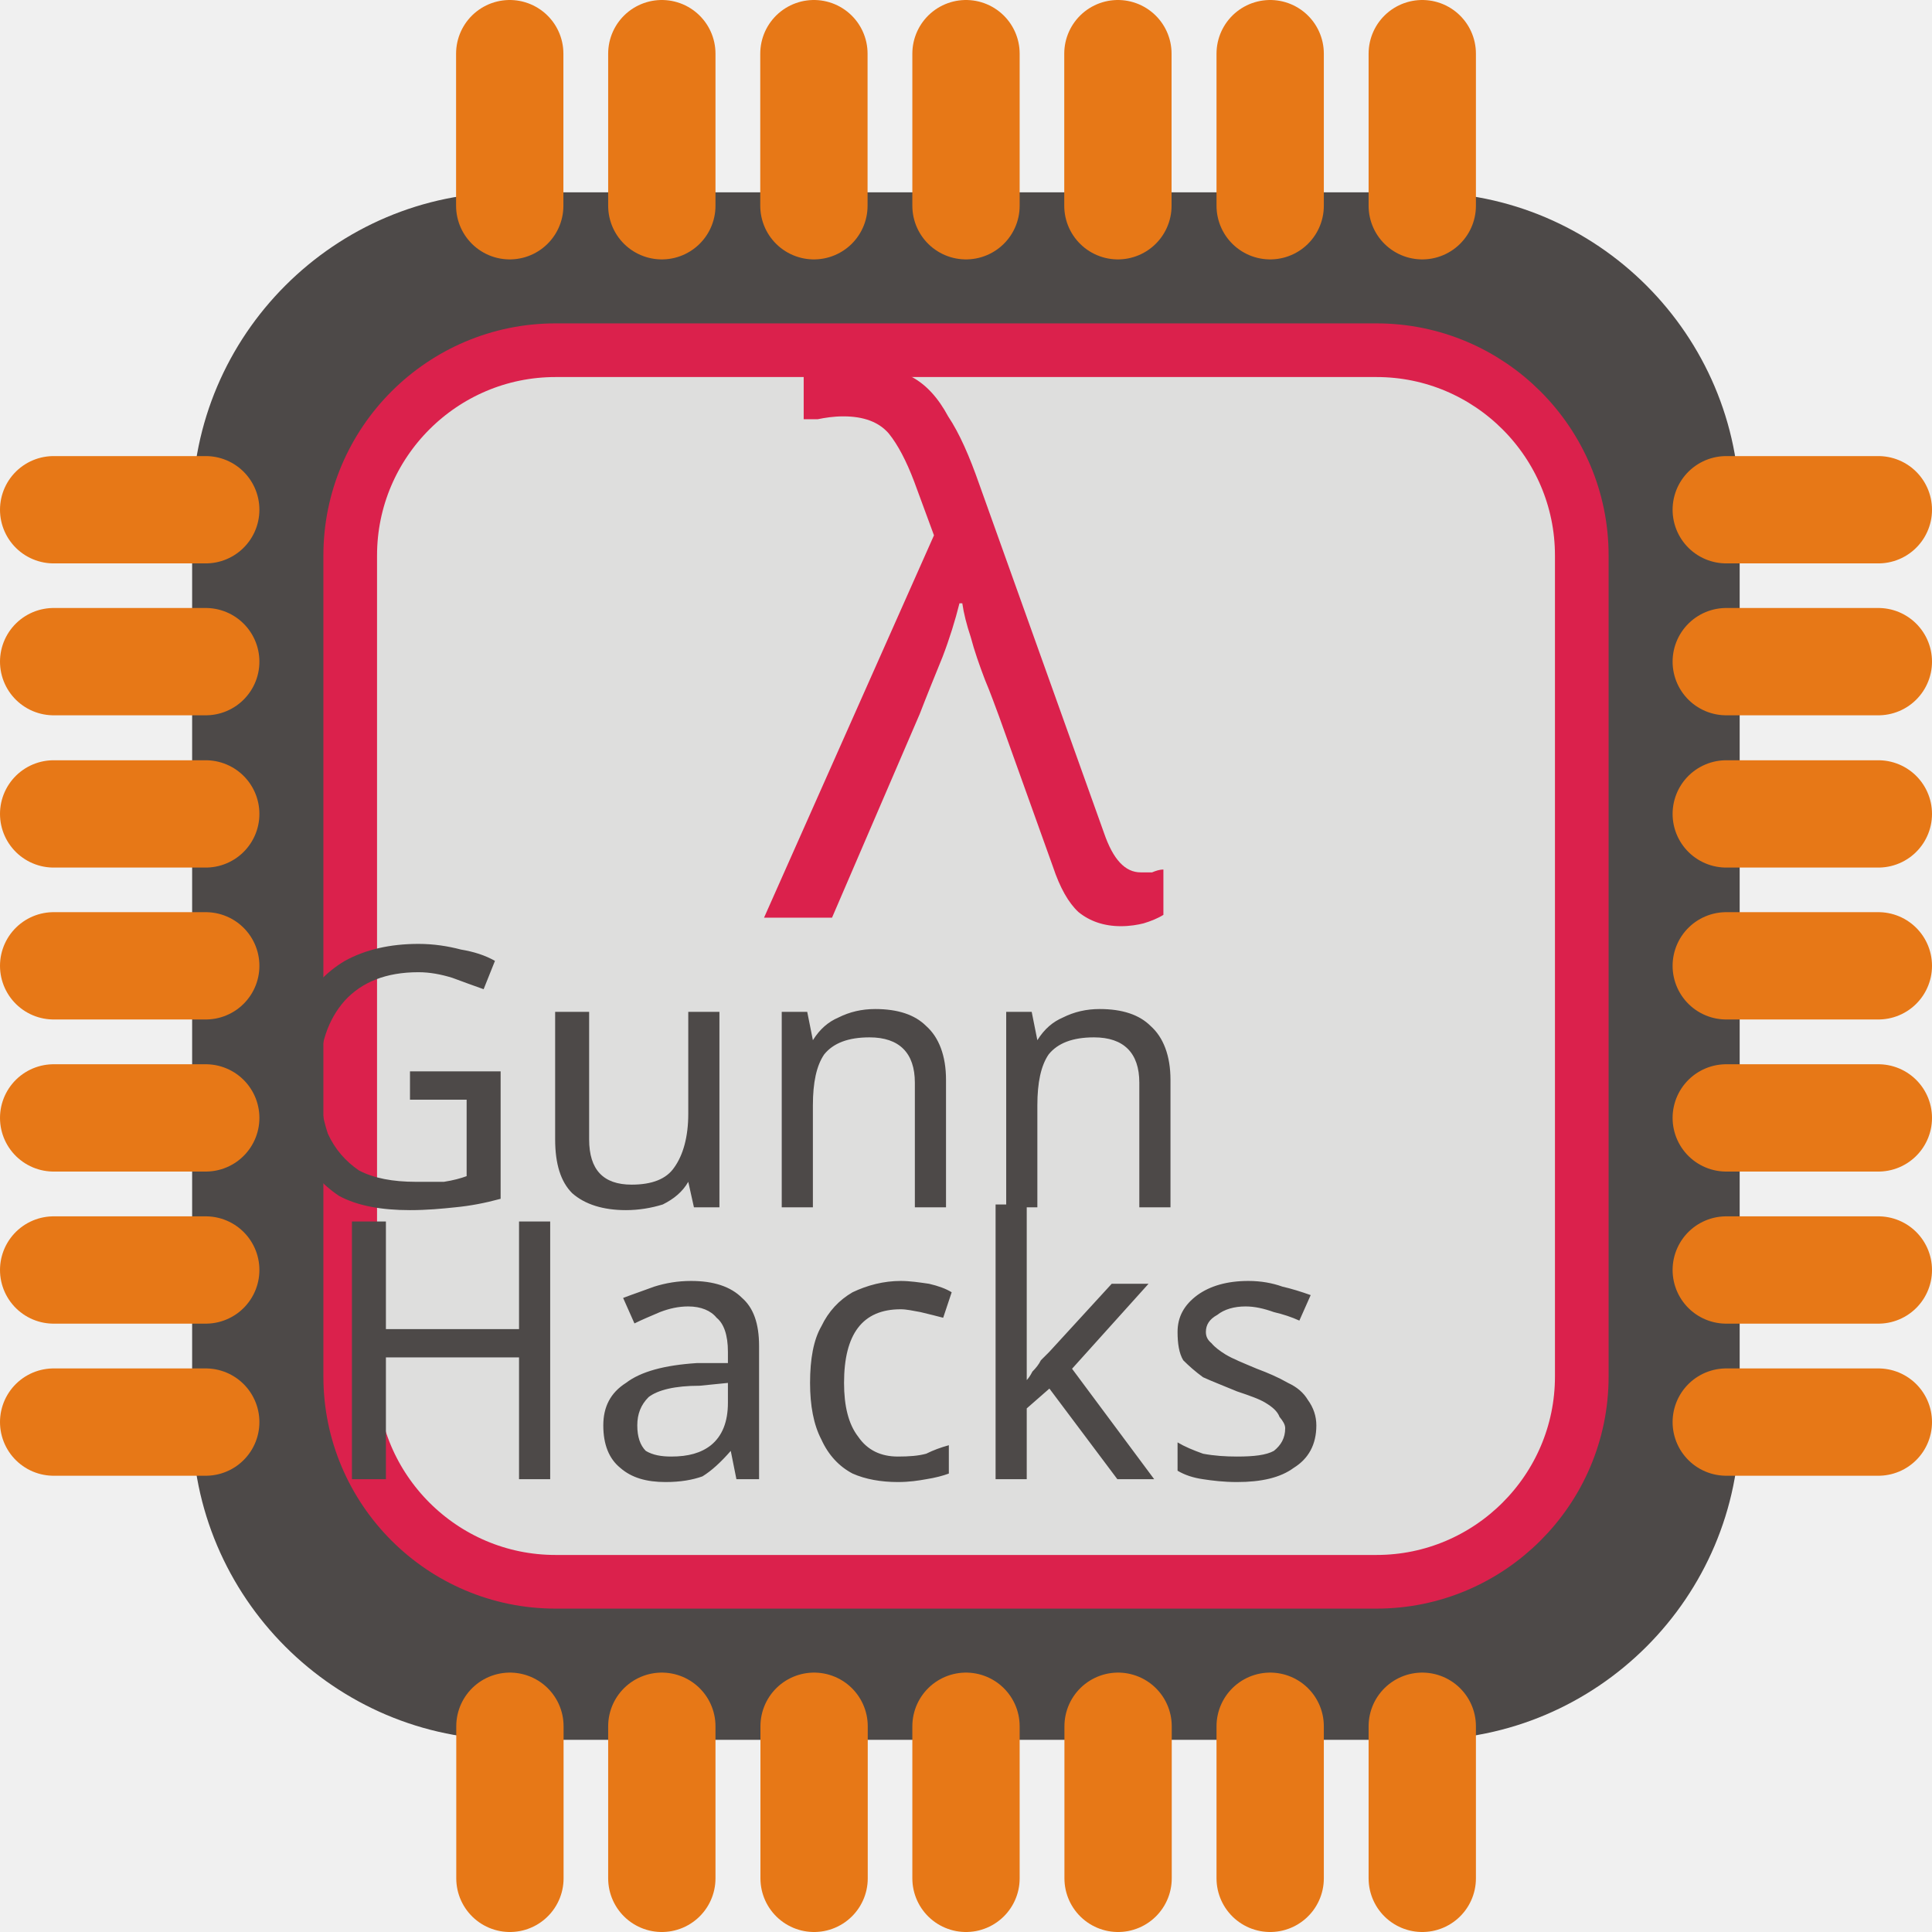
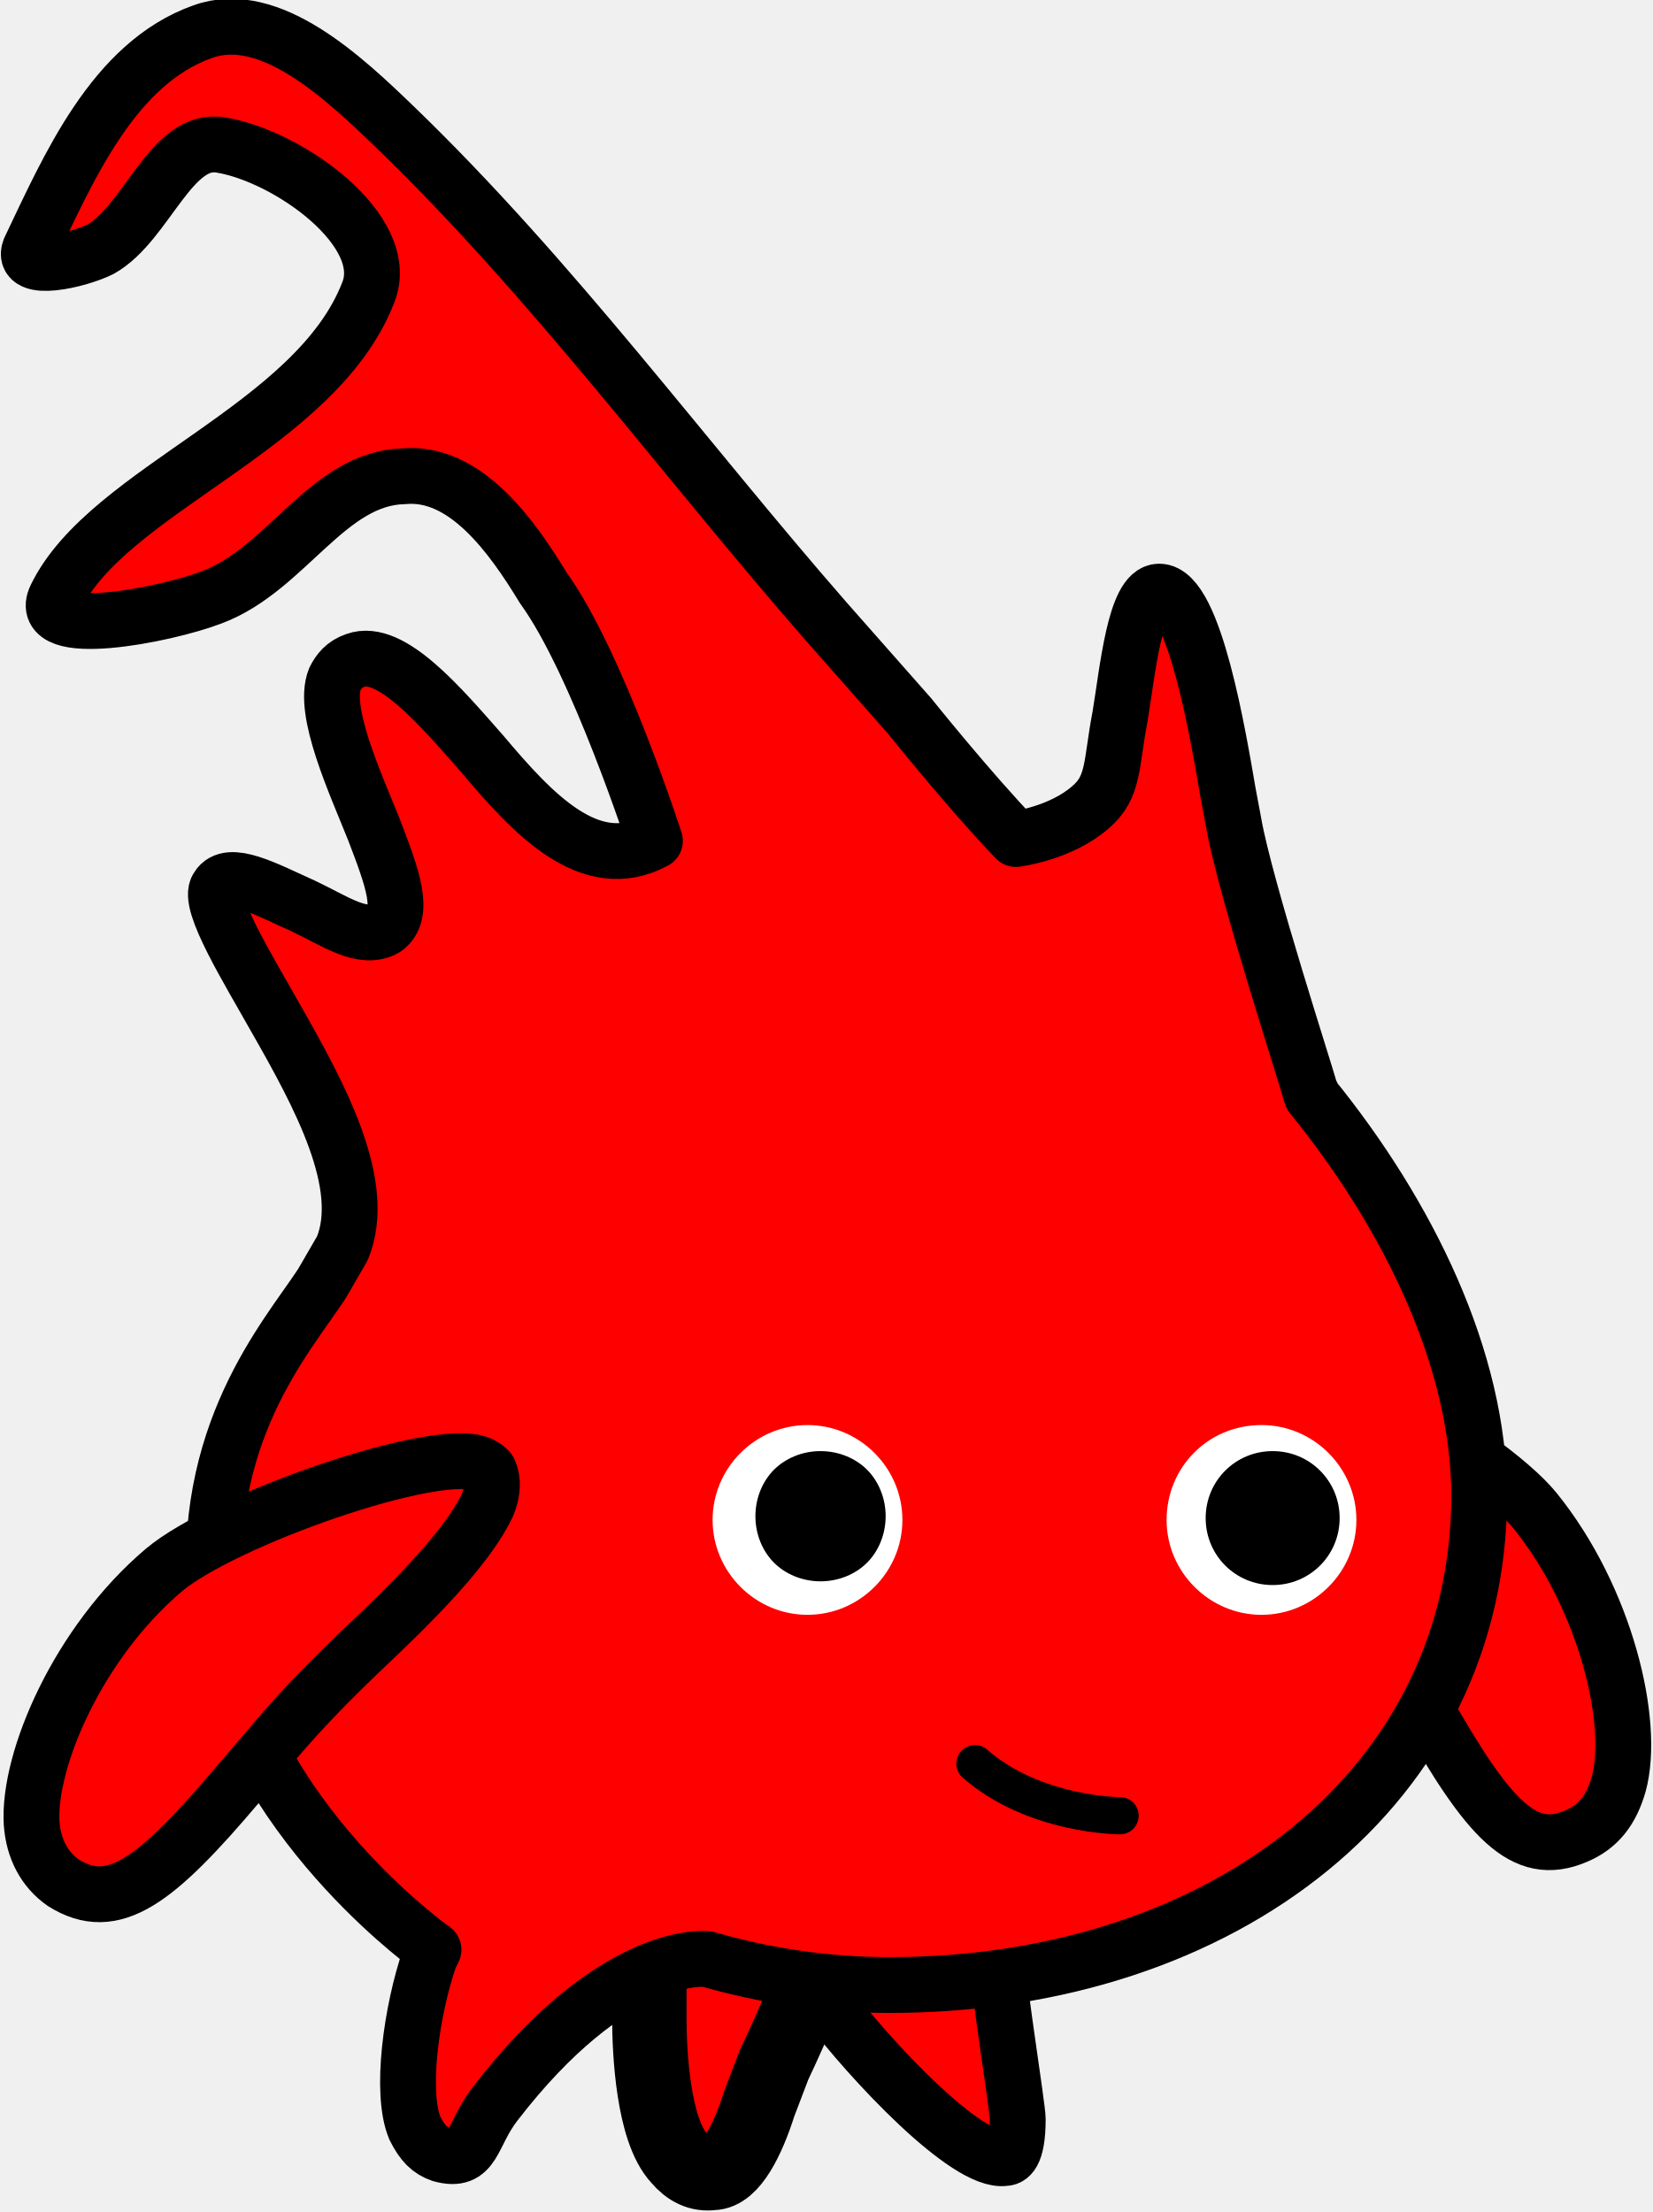
- <svg xmlns="http://www.w3.org/2000/svg" xml:space="preserve" width="25.411mm" height="25.411mm" style="shape-rendering:geometricPrecision; text-rendering:geometricPrecision; image-rendering:optimizeQuality; fill-rule:evenodd; clip-rule:evenodd" viewBox="0 0 10.658 10.658">
-   <defs>
-     <style type="text/css">
-       
-         .str0 {stroke:#4D4948;stroke-width:0.148}
-         .str2 {stroke:#DB214C;stroke-width:0.296}
-         .str3 {stroke:#DB214C;stroke-width:0.296;stroke-linecap:round}
-         .str1 {stroke:#E77817;stroke-width:0.592;stroke-linecap:round}
-         .fil2 {fill:none}
-         .fil1 {fill:#4D4948}
-         .fil5 {fill:#DB214C}
-         .fil3 {fill:#DEDEDD}
-         .fil4 {fill:#DB214C;fill-rule:nonzero}
-         .fil0 {fill:black;fill-rule:nonzero}
-       
-     </style>
-   </defs>
-   <symbol id="Im1-1-0" viewBox="-4.017 -127.298 8.665 4.209">
-     <path class="fil0" d="M1.281 -125.324l0 0.028c-0.086,-0.057 -0.153,-0.141 -0.202,-0.252 -0.048,-0.111 -0.072,-0.232 -0.072,-0.364 0,-0.137 0.025,-0.262 0.076,-0.374 0.051,-0.113 0.117,-0.193 0.198,-0.242l0 0.028c-0.041,0.03 -0.074,0.071 -0.1,0.123 -0.026,0.052 -0.046,0.118 -0.058,0.198 -0.013,0.08 -0.019,0.164 -0.019,0.25 0,0.098 0.006,0.187 0.018,0.266 0.012,0.079 0.03,0.145 0.055,0.197 0.025,0.052 0.06,0.099 0.106,0.141zm3.094 -1.175l0 -0.028c0.086,0.057 0.154,0.141 0.202,0.251 0.048,0.111 0.072,0.232 0.072,0.364 0,0.137 -0.025,0.262 -0.076,0.375 -0.051,0.113 -0.117,0.193 -0.198,0.242l0 -0.028c0.041,-0.03 0.075,-0.071 0.101,-0.123 0.026,-0.052 0.046,-0.118 0.058,-0.198 0.013,-0.08 0.019,-0.163 0.019,-0.25 0,-0.098 -0.006,-0.187 -0.018,-0.266 -0.012,-0.079 -0.03,-0.145 -0.055,-0.197 -0.025,-0.052 -0.06,-0.099 -0.106,-0.141z" />
-     <path class="fil0" d="M-3.943 -124.38l0 -1.663 1.329 0 0 1.663 -1.329 0zm0.042 -0.042l1.246 0 0 -1.579 -1.246 0 0 1.579z" />
-     <polygon class="fil0" points="-3.117,-126.89 -2.587,-126.89 -2.587,-126.84 -3.117,-126.84 " />
-     <path class="fil0" d="M-3.366 -123.485l0.53 0 0 0.049 -0.53 0 0 -0.049zm0 0.188l0.53 0 0 0.05 -0.53 0 0 -0.05z" />
-     <polygon class="fil0" points="-1.022,-125.878 -0.492,-125.878 -0.492,-125.828 -1.022,-125.828 " />
-     <path class="fil0" d="M-2.5 -127.217l0.167 -0.081 0.017 0 0 0.578c0,0.038 0.002,0.062 0.005,0.072 0.003,0.009 0.01,0.017 0.02,0.022 0.01,0.005 0.031,0.008 0.062,0.009l0 0.019 -0.258 0 0 -0.019c0.032,-0.001 0.053,-0.003 0.063,-0.008 0.009,-0.005 0.016,-0.011 0.02,-0.02 0.004,-0.008 0.006,-0.033 0.006,-0.074l0 -0.37c0,-0.05 -0.002,-0.082 -0.005,-0.096 -0.002,-0.011 -0.007,-0.019 -0.013,-0.024 -0.006,-0.005 -0.014,-0.008 -0.022,-0.008 -0.012,0 -0.03,0.005 -0.052,0.016l-0.008 -0.016z" />
-     <path class="fil0" d="M-2.743 -123.44c0,-0.078 0.012,-0.145 0.035,-0.202 0.024,-0.056 0.055,-0.098 0.094,-0.126 0.03,-0.022 0.062,-0.033 0.094,-0.033 0.052,0 0.1,0.027 0.141,0.08 0.052,0.066 0.078,0.156 0.078,0.27 0,0.079 -0.011,0.147 -0.034,0.202 -0.023,0.056 -0.052,0.096 -0.088,0.121 -0.035,0.025 -0.07,0.038 -0.103,0.038 -0.065,0 -0.12,-0.038 -0.163,-0.116 -0.037,-0.065 -0.055,-0.143 -0.055,-0.235zm0.099 0.013c0,0.094 0.012,0.171 0.035,0.231 0.019,0.05 0.048,0.075 0.086,0.075 0.018,0 0.037,-0.008 0.056,-0.024 0.02,-0.016 0.034,-0.044 0.044,-0.082 0.016,-0.058 0.023,-0.14 0.023,-0.245 0,-0.078 -0.008,-0.143 -0.024,-0.196 -0.012,-0.039 -0.028,-0.066 -0.047,-0.082 -0.014,-0.011 -0.03,-0.017 -0.05,-0.017 -0.023,0 -0.043,0.01 -0.061,0.031 -0.024,0.028 -0.041,0.072 -0.049,0.132 -0.009,0.06 -0.013,0.119 -0.013,0.177z" />
-     <polygon class="fil0" points="2.356,-126.305 2.108,-125.573 2.068,-125.573 2.316,-126.305 " />
-     <path class="fil0" d="M-3.692 -127.284l0.211 0.537 0.115 -0.401c0.009,-0.033 0.014,-0.058 0.014,-0.077 0,-0.012 -0.004,-0.022 -0.013,-0.029 -0.009,-0.007 -0.025,-0.01 -0.049,-0.01 -0.004,0 -0.008,-0 -0.013,-0.001l0.005 -0.019 0.22 0 -0.006 0.019c-0.023,-0 -0.04,0.002 -0.051,0.007 -0.016,0.007 -0.028,0.016 -0.035,0.027 -0.011,0.016 -0.022,0.043 -0.033,0.083l-0.161 0.565 -0.018 0 -0.228 -0.578 -0.122 0.427c-0.009,0.032 -0.014,0.057 -0.014,0.074 0,0.013 0.004,0.023 0.012,0.029 0.008,0.007 0.028,0.011 0.059,0.013l-0.005 0.019 -0.215 0 0.007 -0.019c0.027,-0.001 0.045,-0.003 0.054,-0.007 0.014,-0.006 0.024,-0.014 0.031,-0.024 0.01,-0.015 0.021,-0.043 0.033,-0.086l0.136 -0.476c-0.013,-0.02 -0.027,-0.034 -0.042,-0.042 -0.015,-0.007 -0.038,-0.012 -0.07,-0.013l0.006 -0.019 0.171 0z" />
-     <path class="fil0" d="M-3.742 -123.559l-0.067 0.23c0.063,-0.094 0.111,-0.156 0.145,-0.186 0.033,-0.029 0.066,-0.044 0.097,-0.044 0.017,0 0.031,0.005 0.042,0.017 0.011,0.011 0.016,0.026 0.016,0.043 0,0.02 -0.005,0.047 -0.015,0.081l-0.061 0.213c-0.007,0.025 -0.011,0.04 -0.011,0.045 0,0.005 0.001,0.009 0.004,0.012 0.003,0.003 0.006,0.005 0.009,0.005 0.004,0 0.009,-0.002 0.015,-0.007 0.018,-0.014 0.037,-0.036 0.059,-0.065l0.016 0.009c-0.031,0.045 -0.061,0.077 -0.089,0.096 -0.02,0.013 -0.037,0.02 -0.052,0.02 -0.013,0 -0.022,-0.004 -0.03,-0.011 -0.007,-0.008 -0.011,-0.018 -0.011,-0.03 0,-0.016 0.006,-0.044 0.017,-0.083l0.059 -0.203c0.007,-0.025 0.011,-0.045 0.011,-0.059 0,-0.007 -0.002,-0.012 -0.007,-0.016 -0.004,-0.004 -0.01,-0.006 -0.016,-0.006 -0.009,0 -0.021,0.004 -0.034,0.012 -0.025,0.015 -0.051,0.04 -0.078,0.075 -0.027,0.035 -0.055,0.079 -0.085,0.134 -0.016,0.029 -0.029,0.06 -0.04,0.094l-0.025 0.083 -0.076 0 0.092 -0.316c0.011,-0.038 0.016,-0.061 0.016,-0.069 0,-0.007 -0.003,-0.014 -0.009,-0.02 -0.006,-0.005 -0.013,-0.008 -0.022,-0.008 -0.004,0 -0.011,0.001 -0.021,0.002l-0.019 0.003 -0.003 -0.018 0.175 -0.031z" />
-     <path class="fil0" d="M2.895 -126.272l0.211 0.537 0.115 -0.401c0.009,-0.033 0.014,-0.058 0.014,-0.077 0,-0.012 -0.004,-0.022 -0.013,-0.029 -0.009,-0.007 -0.025,-0.01 -0.049,-0.01 -0.004,0 -0.008,-0 -0.013,-0.001l0.005 -0.019 0.22 0 -0.006 0.019c-0.023,-0 -0.04,0.002 -0.051,0.007 -0.016,0.007 -0.028,0.016 -0.035,0.027 -0.011,0.016 -0.022,0.043 -0.033,0.083l-0.161 0.565 -0.018 0 -0.228 -0.578 -0.122 0.427c-0.009,0.032 -0.014,0.057 -0.014,0.074 0,0.013 0.004,0.023 0.012,0.029 0.008,0.007 0.028,0.011 0.059,0.013l-0.005 0.019 -0.215 0 0.007 -0.019c0.027,-0.001 0.045,-0.003 0.054,-0.007 0.014,-0.006 0.024,-0.014 0.031,-0.024 0.01,-0.015 0.021,-0.043 0.033,-0.086l0.136 -0.476c-0.013,-0.02 -0.027,-0.034 -0.042,-0.042 -0.015,-0.007 -0.038,-0.012 -0.07,-0.013l0.006 -0.019 0.171 0zm-1.313 0.228l-0.067 0.23c0.063,-0.094 0.111,-0.156 0.145,-0.186 0.033,-0.029 0.066,-0.044 0.097,-0.044 0.017,0 0.031,0.005 0.042,0.017 0.011,0.011 0.016,0.026 0.016,0.043 0,0.02 -0.005,0.047 -0.015,0.081l-0.061 0.213c-0.007,0.025 -0.011,0.04 -0.011,0.045 0,0.005 0.001,0.009 0.004,0.012 0.003,0.003 0.006,0.005 0.009,0.005 0.004,0 0.009,-0.002 0.015,-0.007 0.018,-0.014 0.037,-0.036 0.059,-0.065l0.016 0.009c-0.031,0.045 -0.061,0.077 -0.089,0.096 -0.02,0.013 -0.037,0.02 -0.052,0.02 -0.013,0 -0.022,-0.004 -0.03,-0.011 -0.007,-0.008 -0.011,-0.018 -0.011,-0.03 0,-0.016 0.006,-0.044 0.017,-0.083l0.059 -0.203c0.007,-0.025 0.011,-0.045 0.011,-0.059 0,-0.007 -0.002,-0.012 -0.007,-0.016 -0.004,-0.004 -0.01,-0.006 -0.016,-0.006 -0.009,0 -0.021,0.004 -0.034,0.012 -0.025,0.015 -0.051,0.04 -0.078,0.075 -0.027,0.035 -0.055,0.079 -0.085,0.134 -0.016,0.029 -0.029,0.06 -0.04,0.094l-0.025 0.083 -0.076 0 0.092 -0.316c0.011,-0.038 0.016,-0.061 0.016,-0.069 0,-0.007 -0.003,-0.014 -0.009,-0.02 -0.006,-0.005 -0.013,-0.008 -0.022,-0.008 -0.004,0 -0.011,0.001 -0.021,0.002l-0.019 0.003 -0.003 -0.018 0.175 -0.031zm-1.28 -0.201c0.014,0 0.026,0.005 0.036,0.015 0.01,0.01 0.015,0.022 0.015,0.036 0,0.014 -0.005,0.026 -0.015,0.036 -0.01,0.01 -0.022,0.015 -0.035,0.015 -0.014,0 -0.026,-0.005 -0.036,-0.015 -0.01,-0.01 -0.015,-0.022 -0.015,-0.036 0,-0.014 0.005,-0.026 0.015,-0.036 0.01,-0.01 0.022,-0.015 0.036,-0.015zm0.007 0.201l-0.1 0.354c-0.007,0.024 -0.01,0.038 -0.01,0.043 0,0.006 0.002,0.01 0.005,0.013 0.003,0.003 0.007,0.005 0.011,0.005 0.005,0 0.011,-0.003 0.018,-0.008 0.019,-0.015 0.039,-0.037 0.058,-0.065l0.018 0.012c-0.023,0.035 -0.05,0.064 -0.081,0.088 -0.023,0.018 -0.045,0.027 -0.066,0.027 -0.014,0 -0.025,-0.004 -0.034,-0.012 -0.009,-0.008 -0.013,-0.019 -0.013,-0.031 0,-0.012 0.004,-0.033 0.013,-0.062l0.066 -0.226c0.011,-0.037 0.016,-0.06 0.016,-0.07 0,-0.007 -0.003,-0.013 -0.008,-0.018 -0.005,-0.005 -0.012,-0.007 -0.021,-0.007 -0.007,0 -0.023,0.002 -0.046,0.005l0 -0.02 0.174 -0.028zm0.345 -0.261l-0.143 0.497 0.058 -0.049c0.063,-0.053 0.104,-0.093 0.123,-0.118 0.006,-0.008 0.009,-0.015 0.009,-0.019 0,-0.003 -0.001,-0.006 -0.003,-0.009 -0.002,-0.003 -0.006,-0.005 -0.012,-0.007 -0.006,-0.002 -0.016,-0.003 -0.031,-0.003l-0.018 0 0.005 -0.019 0.221 0 -0.005 0.019c-0.025,0.001 -0.047,0.005 -0.065,0.012 -0.018,0.007 -0.036,0.016 -0.053,0.029 -0.034,0.025 -0.056,0.043 -0.067,0.052l-0.043 0.038c0.007,0.024 0.017,0.058 0.027,0.102 0.018,0.072 0.03,0.115 0.037,0.128 0.007,0.013 0.013,0.02 0.02,0.02 0.006,0 0.012,-0.003 0.02,-0.009 0.017,-0.013 0.036,-0.033 0.056,-0.061l0.018 0.013c-0.037,0.046 -0.065,0.077 -0.084,0.091 -0.019,0.015 -0.037,0.022 -0.053,0.022 -0.014,0 -0.025,-0.006 -0.033,-0.017 -0.013,-0.02 -0.036,-0.098 -0.067,-0.235l-0.069 0.06 -0.052 0.179 -0.079 0 0.167 -0.576 0.014 -0.049c0.002,-0.008 0.003,-0.016 0.003,-0.022 0,-0.008 -0.003,-0.015 -0.009,-0.02 -0.006,-0.005 -0.015,-0.008 -0.027,-0.008 -0.008,0 -0.02,0.002 -0.037,0.005l0 -0.018 0.175 -0.03z" />
-     <path class="fil0" d="M-1.753 -125.115c-0.004,0.029 -0.006,0.053 -0.006,0.072 0,0.051 0.018,0.095 0.055,0.131 0.036,0.036 0.08,0.054 0.132,0.054 0.042,0 0.082,-0.009 0.12,-0.026 0.038,-0.017 0.095,-0.055 0.171,-0.113l0.018 0.025c-0.137,0.136 -0.267,0.203 -0.391,0.203 -0.084,0 -0.148,-0.027 -0.19,-0.079 -0.043,-0.053 -0.064,-0.112 -0.064,-0.176 0,-0.086 0.026,-0.174 0.079,-0.264 0.053,-0.09 0.12,-0.16 0.2,-0.21 0.08,-0.05 0.163,-0.075 0.248,-0.075 0.061,0 0.106,0.012 0.136,0.037 0.029,0.025 0.044,0.054 0.044,0.088 0,0.048 -0.019,0.094 -0.057,0.138 -0.05,0.057 -0.124,0.103 -0.222,0.139 -0.065,0.024 -0.156,0.042 -0.273,0.055zm0.006 -0.042c0.085,-0.01 0.155,-0.027 0.209,-0.05 0.071,-0.032 0.124,-0.07 0.16,-0.114 0.035,-0.044 0.053,-0.086 0.053,-0.126 0,-0.024 -0.008,-0.044 -0.023,-0.059 -0.015,-0.015 -0.037,-0.022 -0.065,-0.022 -0.059,0 -0.121,0.031 -0.187,0.094 -0.066,0.063 -0.115,0.155 -0.146,0.278z" />
-     <path class="fil0" d="M0.215 -126.05l-0.025 0.073 -0.122 0c-0.038,0.077 -0.069,0.151 -0.093,0.222 -0.012,0.035 -0.014,0.06 -0.007,0.074 0.007,0.015 0.019,0.023 0.038,0.023 0.014,0 0.029,-0.005 0.043,-0.015 0.014,-0.01 0.026,-0.025 0.036,-0.044l0.018 0c-0.024,0.053 -0.049,0.091 -0.077,0.113 -0.027,0.022 -0.053,0.033 -0.078,0.033 -0.026,0 -0.044,-0.012 -0.053,-0.036 -0.009,-0.024 -0.003,-0.069 0.02,-0.134 0.014,-0.041 0.047,-0.119 0.1,-0.235l-0.131 0c-0.071,0.177 -0.122,0.288 -0.152,0.335 -0.031,0.047 -0.059,0.07 -0.085,0.07 -0.012,0 -0.021,-0.004 -0.026,-0.012 -0.005,-0.008 -0.006,-0.018 -0.002,-0.03 0.003,-0.009 0.007,-0.016 0.012,-0.023 0.007,-0.009 0.019,-0.021 0.036,-0.037 0.03,-0.027 0.054,-0.056 0.072,-0.086 0.032,-0.051 0.066,-0.124 0.103,-0.217l-0.023 0c-0.024,0 -0.044,0.004 -0.059,0.012 -0.024,0.012 -0.048,0.032 -0.074,0.061l-0.02 0c0.039,-0.058 0.074,-0.098 0.107,-0.121 0.025,-0.017 0.055,-0.025 0.089,-0.025l0.355 0z" />
-   </symbol>
-   <g id="Diagram">
-     <g id="_47187648">
-       <path id="_48879472" class="fil1 str0" d="M2.812 1.135l5.033 0c0.924,0 1.678,0.754 1.678,1.678l0 5.033c0,0.924 -0.754,1.678 -1.678,1.678l-5.033 0c-0.924,0 -1.678,-0.754 -1.678,-1.678l0 -5.033c0,-0.924 0.754,-1.678 1.678,-1.678z" />
-       <g>
-         <line id="_49289904" class="fil2 str1" x1="1.135" y1="7.006" x2="0.296" y2="7.006" />
-         <line id="_48403816" class="fil2 str1" x1="1.135" y1="6.167" x2="0.296" y2="6.167" />
-         <line id="_49204088" class="fil2 str1" x1="1.135" y1="4.49" x2="0.296" y2="4.49" />
-         <line id="_49204208" class="fil2 str1" x1="1.135" y1="5.328" x2="0.296" y2="5.328" />
-         <line id="_49290992" class="fil2 str1" x1="1.135" y1="3.65" x2="0.296" y2="3.65" />
-         <line id="_48639800" class="fil2 str1" x1="1.135" y1="2.812" x2="0.296" y2="2.812" />
-         <line id="_48644528" class="fil2 str1" x1="1.135" y1="7.845" x2="0.296" y2="7.845" />
-       </g>
-       <g>
-         <line id="_48405752" class="fil2 str1" x1="10.362" y1="7.006" x2="9.523" y2="7.006" />
-         <line id="_48646592" class="fil2 str1" x1="10.362" y1="6.167" x2="9.523" y2="6.167" />
-         <line id="_48403280" class="fil2 str1" x1="10.362" y1="4.49" x2="9.523" y2="4.49" />
-         <line id="_48357280" class="fil2 str1" x1="10.362" y1="5.328" x2="9.523" y2="5.328" />
-         <line id="_49418576" class="fil2 str1" x1="10.362" y1="3.65" x2="9.523" y2="3.65" />
-         <line id="_48405824" class="fil2 str1" x1="10.362" y1="2.812" x2="9.523" y2="2.812" />
-         <line id="_49418384" class="fil2 str1" x1="10.362" y1="7.845" x2="9.523" y2="7.845" />
-       </g>
-       <g>
-         <line id="_49418408" class="fil2 str1" x1="3.651" y1="10.362" x2="3.651" y2="9.523" />
-         <line id="_49418528" class="fil2 str1" x1="4.491" y1="10.362" x2="4.491" y2="9.523" />
-         <line id="_48624064" class="fil2 str1" x1="6.168" y1="10.362" x2="6.168" y2="9.523" />
-         <line id="_48730256" class="fil2 str1" x1="5.329" y1="10.362" x2="5.329" y2="9.523" />
-         <line id="_48696176" class="fil2 str1" x1="7.007" y1="10.362" x2="7.007" y2="9.523" />
-         <line id="_48646640" class="fil2 str1" x1="7.846" y1="10.362" x2="7.846" y2="9.523" />
-         <line id="_48696152" class="fil2 str1" x1="2.813" y1="10.362" x2="2.813" y2="9.523" />
-       </g>
-       <g>
-         <line id="_48730584" class="fil2 str1" x1="3.651" y1="1.135" x2="3.651" y2="0.296" />
-         <line id="_48695832" class="fil2 str1" x1="4.49" y1="1.135" x2="4.49" y2="0.296" />
-         <line id="_48696128" class="fil2 str1" x1="6.167" y1="1.135" x2="6.167" y2="0.296" />
-         <line id="_48730560" class="fil2 str1" x1="5.329" y1="1.135" x2="5.329" y2="0.296" />
-         <line id="_49418792" class="fil2 str1" x1="7.007" y1="1.135" x2="7.007" y2="0.296" />
-         <line id="_48730512" class="fil2 str1" x1="7.846" y1="1.135" x2="7.846" y2="0.296" />
-         <line id="_48405728" class="fil2 str1" x1="2.812" y1="1.135" x2="2.812" y2="0.296" />
-       </g>
-       <path id="_48730488" class="fil3 str2" d="M3.064 1.932l4.53 0c0.624,0 1.132,0.509 1.132,1.132l0 4.53c0,0.624 -0.509,1.132 -1.132,1.132l-4.53 0c-0.624,0 -1.132,-0.509 -1.132,-1.132l0 -4.53c0,-0.624 0.509,-1.132 1.132,-1.132z" />
+ <svg xmlns="http://www.w3.org/2000/svg" version="1.1" id="Layer_1" x="0px" y="0px" viewBox="2.9 0.8 88.8 118.9" enable-background="new 2.9 0.8 88.8 118.9" xml:space="preserve">
+   <g id="ID0.8323829737491906" transform="matrix(1, 0, 0, 1, 0, 3)">
+     <path id="R_Leg" fill="#FF0000" stroke="#000000" stroke-width="3" d="M47.3,104.3c0-1.3,0.4-3.1,2.3-3.5c2.9-0.6,6.1,2.3,7,3.1   c-0.1,0.3,1,7.2,1,7.8c0,2-0.5,2.1-0.7,2.1c-2,0.3-7.2-5.2-9.6-8.4C47.4,105.2,47.3,104.8,47.3,104.3L47.3,104.3L47.3,104.3z" />
+     <path id="Center_Leg" fill="#FF0000" stroke="#000000" stroke-width="4" d="M39.4,113.8c-1.4-1.5-1.6-5.7-1.6-7.5   c0-0.8,0-1.3,0-1.3l0,0c0,0,0-0.2,0-0.2c0-3.3,3.1-4.5,3.6-4.7c1.8,0,4.9,0.9,5.6,2.1c0.1,0.1,0.1,0.3,0.1,0.5   c0,0.2-0.1,0.4-0.2,0.7c-0.1,0.1-1.3,3.1-2.4,5.4l-0.8,2.1c-0.6,1.9-1.5,3.7-2.5,3.7C40.5,114.7,39.9,114.4,39.4,113.8L39.4,113.8   L39.4,113.8z" />
+     <path id="R_Arm" fill="#FF0000" stroke="#000000" stroke-width="3" d="M79.5,89.6l-1.4-2.4c-1.5-2.6-3.3-5.1-4.8-7.2   c-2-2.7-3.7-5.6-4.3-7.6c-0.2-0.7-0.1-1.4,0.2-1.8c0-0.1,0.3-0.3,0.5-0.3c2.5-0.6,13.1,5.5,15.7,8.7c3.8,4.7,5.4,11.4,4.5,14.7   c-0.4,1.4-1.1,2.3-2.3,2.8C84.8,97.7,82.9,95.6,79.5,89.6L79.5,89.6L79.5,89.6z" />
+     <path id="Body" fill="#FF0000" stroke="#000000" stroke-width="3" stroke-linecap="round" stroke-linejoin="round" d="M38.1,43   c0,0-3.1-9.6-6-13.6c-1.7-2.8-4.2-6.3-7.5-6c-4.1,0.1-6.3,5-10.3,6.5c-2.6,1-9.5,2.3-8.4,0c2.8-5.8,14-9.1,16.8-16.4   c1.3-3.3-4.3-7.3-7.9-7.9c-2.7-0.5-4,4.2-6.5,5.6c-1.2,0.6-4.3,1.3-3.8,0c2.1-4.4,4.5-10,9.3-11.7c3.6-1.3,7.6,2.5,10.3,5.1   c8.5,8.2,15.6,17.9,23.2,26.6l4.5,5.1c0,0,3.2,4,5.7,6.6c0,0,2.4-0.3,4-1.7c1.3-1.1,1.1-2.3,1.6-4.9c0.4-2.4,0.8-6.7,2.1-6.7   c1.9,0,3.2,7.9,3.7,10.8l0.3,1.6c0.6,3.5,4,13.9,4.1,14.4c0,0.1,0.1,0.2,0.1,0.2l0,0.1l0,0c5.2,6.4,9,14.2,9,21.5   c0,15.5-13.6,26.3-31.7,26.3c-3.4,0-6.7-0.5-9.8-1.4l-0.2,0c0,0-4.9-0.4-11.2,7.8c-1.3,1.7-1.1,3.2-2.9,2.7c-0.6-0.2-1-0.6-1.4-1.4   c-0.8-1.9-0.2-6.3,0.8-9.2l0.2-0.4l-0.4-0.3c-0.1-0.1-10.3-7.5-11.3-18.1c-0.9-9.3,3.8-14.5,5.7-17.4l1.1-1.9   c1.4-3.4-1.2-8.2-3.6-12.4c-1.4-2.5-3.7-6.2-3.1-7c0.6-1,2.6,0.1,4.6,1c1.7,0.8,3.2,1.9,4.4,1.2c1.1-0.8,0.4-2.7-0.6-5.3   c-1-2.5-2.8-6.4-2.1-8.1c0.2-0.4,0.5-0.8,1.1-1c1.9-0.7,4.6,2.5,6.8,5C31.5,41.5,34.6,44.9,38.1,43L38.1,43L38.1,43z" />
+     <g id="L_Eye">
+       <path id="White_1_" fill="#FFFFFF" d="M41.2,79.5c0,2.8,2.3,5.1,5.1,5.1s5.1-2.3,5.1-5.1c0-2.8-2.3-5.1-5.1-5.1    C43.5,74.4,41.2,76.7,41.2,79.5L41.2,79.5L41.2,79.5z" />
+       <path id="Pupil_1_" d="M47,75.8c1,0,1.9,0.4,2.5,1c0.6,0.6,1,1.5,1,2.5s-0.4,1.9-1,2.5c-0.6,0.6-1.5,1-2.5,1s-1.9-0.4-2.5-1    c-0.6-0.6-1-1.5-1-2.5c0-1,0.4-1.9,1-2.5C45.1,76.2,46,75.8,47,75.8L47,75.8z" />
    </g>
+     <g id="R_Eye">
+       <path id="White" fill="#FFFFFF" d="M65.6,79.5c0,2.8,2.3,5.1,5.1,5.1c2.8,0,5.1-2.3,5.1-5.1c0-2.8-2.3-5.1-5.1-5.1    C67.8,74.4,65.6,76.7,65.6,79.5L65.6,79.5L65.6,79.5z" />
+       <path id="Pupil" d="M67.7,79.4c0,2,1.6,3.6,3.6,3.6c2,0,3.6-1.6,3.6-3.6c0-2-1.6-3.6-3.6-3.6C69.3,75.8,67.7,77.4,67.7,79.4    L67.7,79.4L67.7,79.4z" />
+     </g>
+     <path id="L_Arm" fill="#FF0000" stroke="#000000" stroke-width="3" d="M6.3,99c-1-0.7-1.6-1.8-1.7-3.2c-0.2-3.4,2.5-9.7,7.1-13.6   c3.2-2.7,14.6-6.7,17-5.7c0.2,0.1,0.5,0.3,0.5,0.4c0.2,0.4,0.2,1.1-0.1,1.8c-0.9,1.9-3.1,4.3-5.6,6.7c-1.9,1.8-4.1,3.9-6,6.2   l-1.8,2.1C11.3,98.9,9,100.7,6.3,99L6.3,99L6.3,99z" />
+     <path id="Mouth" fill="none" stroke="#000000" stroke-width="2" stroke-linecap="round" stroke-linejoin="round" d="M63.1,95.4   c0,0-4.6,0-7.8-2.8" />
  </g>
-   <text x="50%" y="47.5%" text-anchor="middle" fill="#DB214C" font-family="CMUSerif-Bold" font-size="4">λ</text>
-   <text x="50%" y="62.5%" fill="#4D4948" font-family="CMUSerif-Bold" font-size="2">
-     <tspan x="50%" text-anchor="middle">Gunn</tspan>
-     <tspan x="50%" dy="1.5" text-anchor="middle">Hacks</tspan>
-   </text>
</svg>
